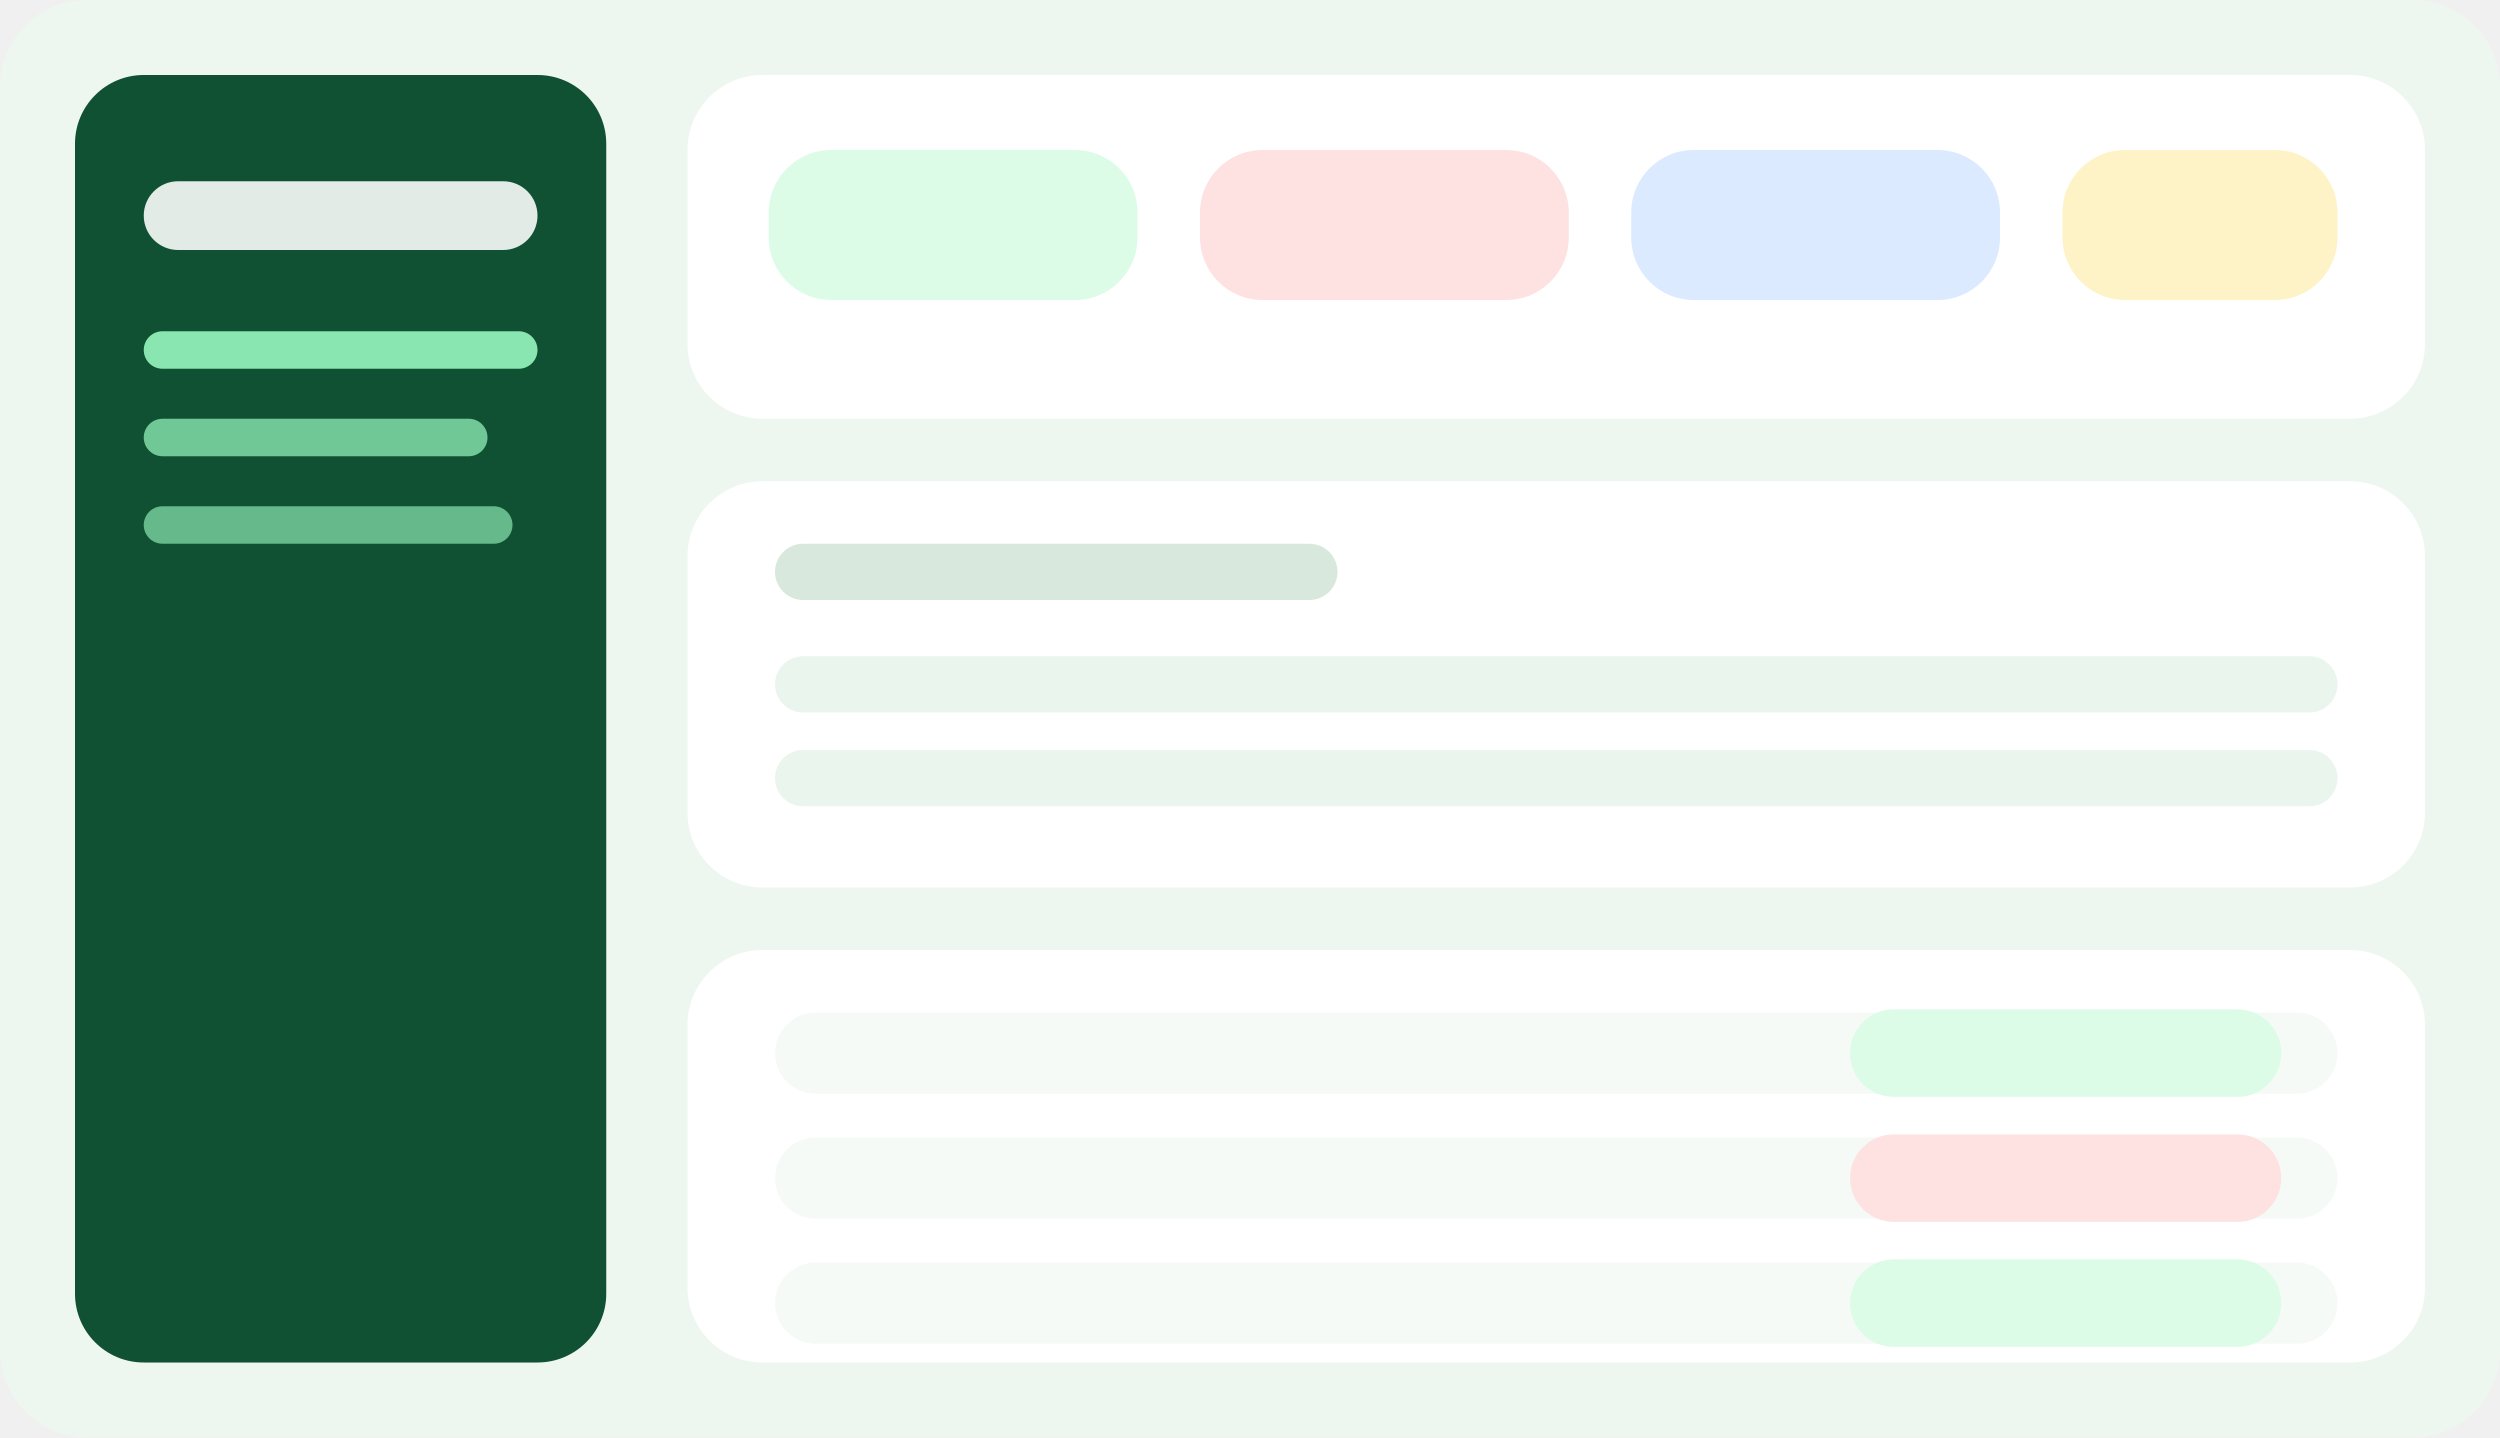
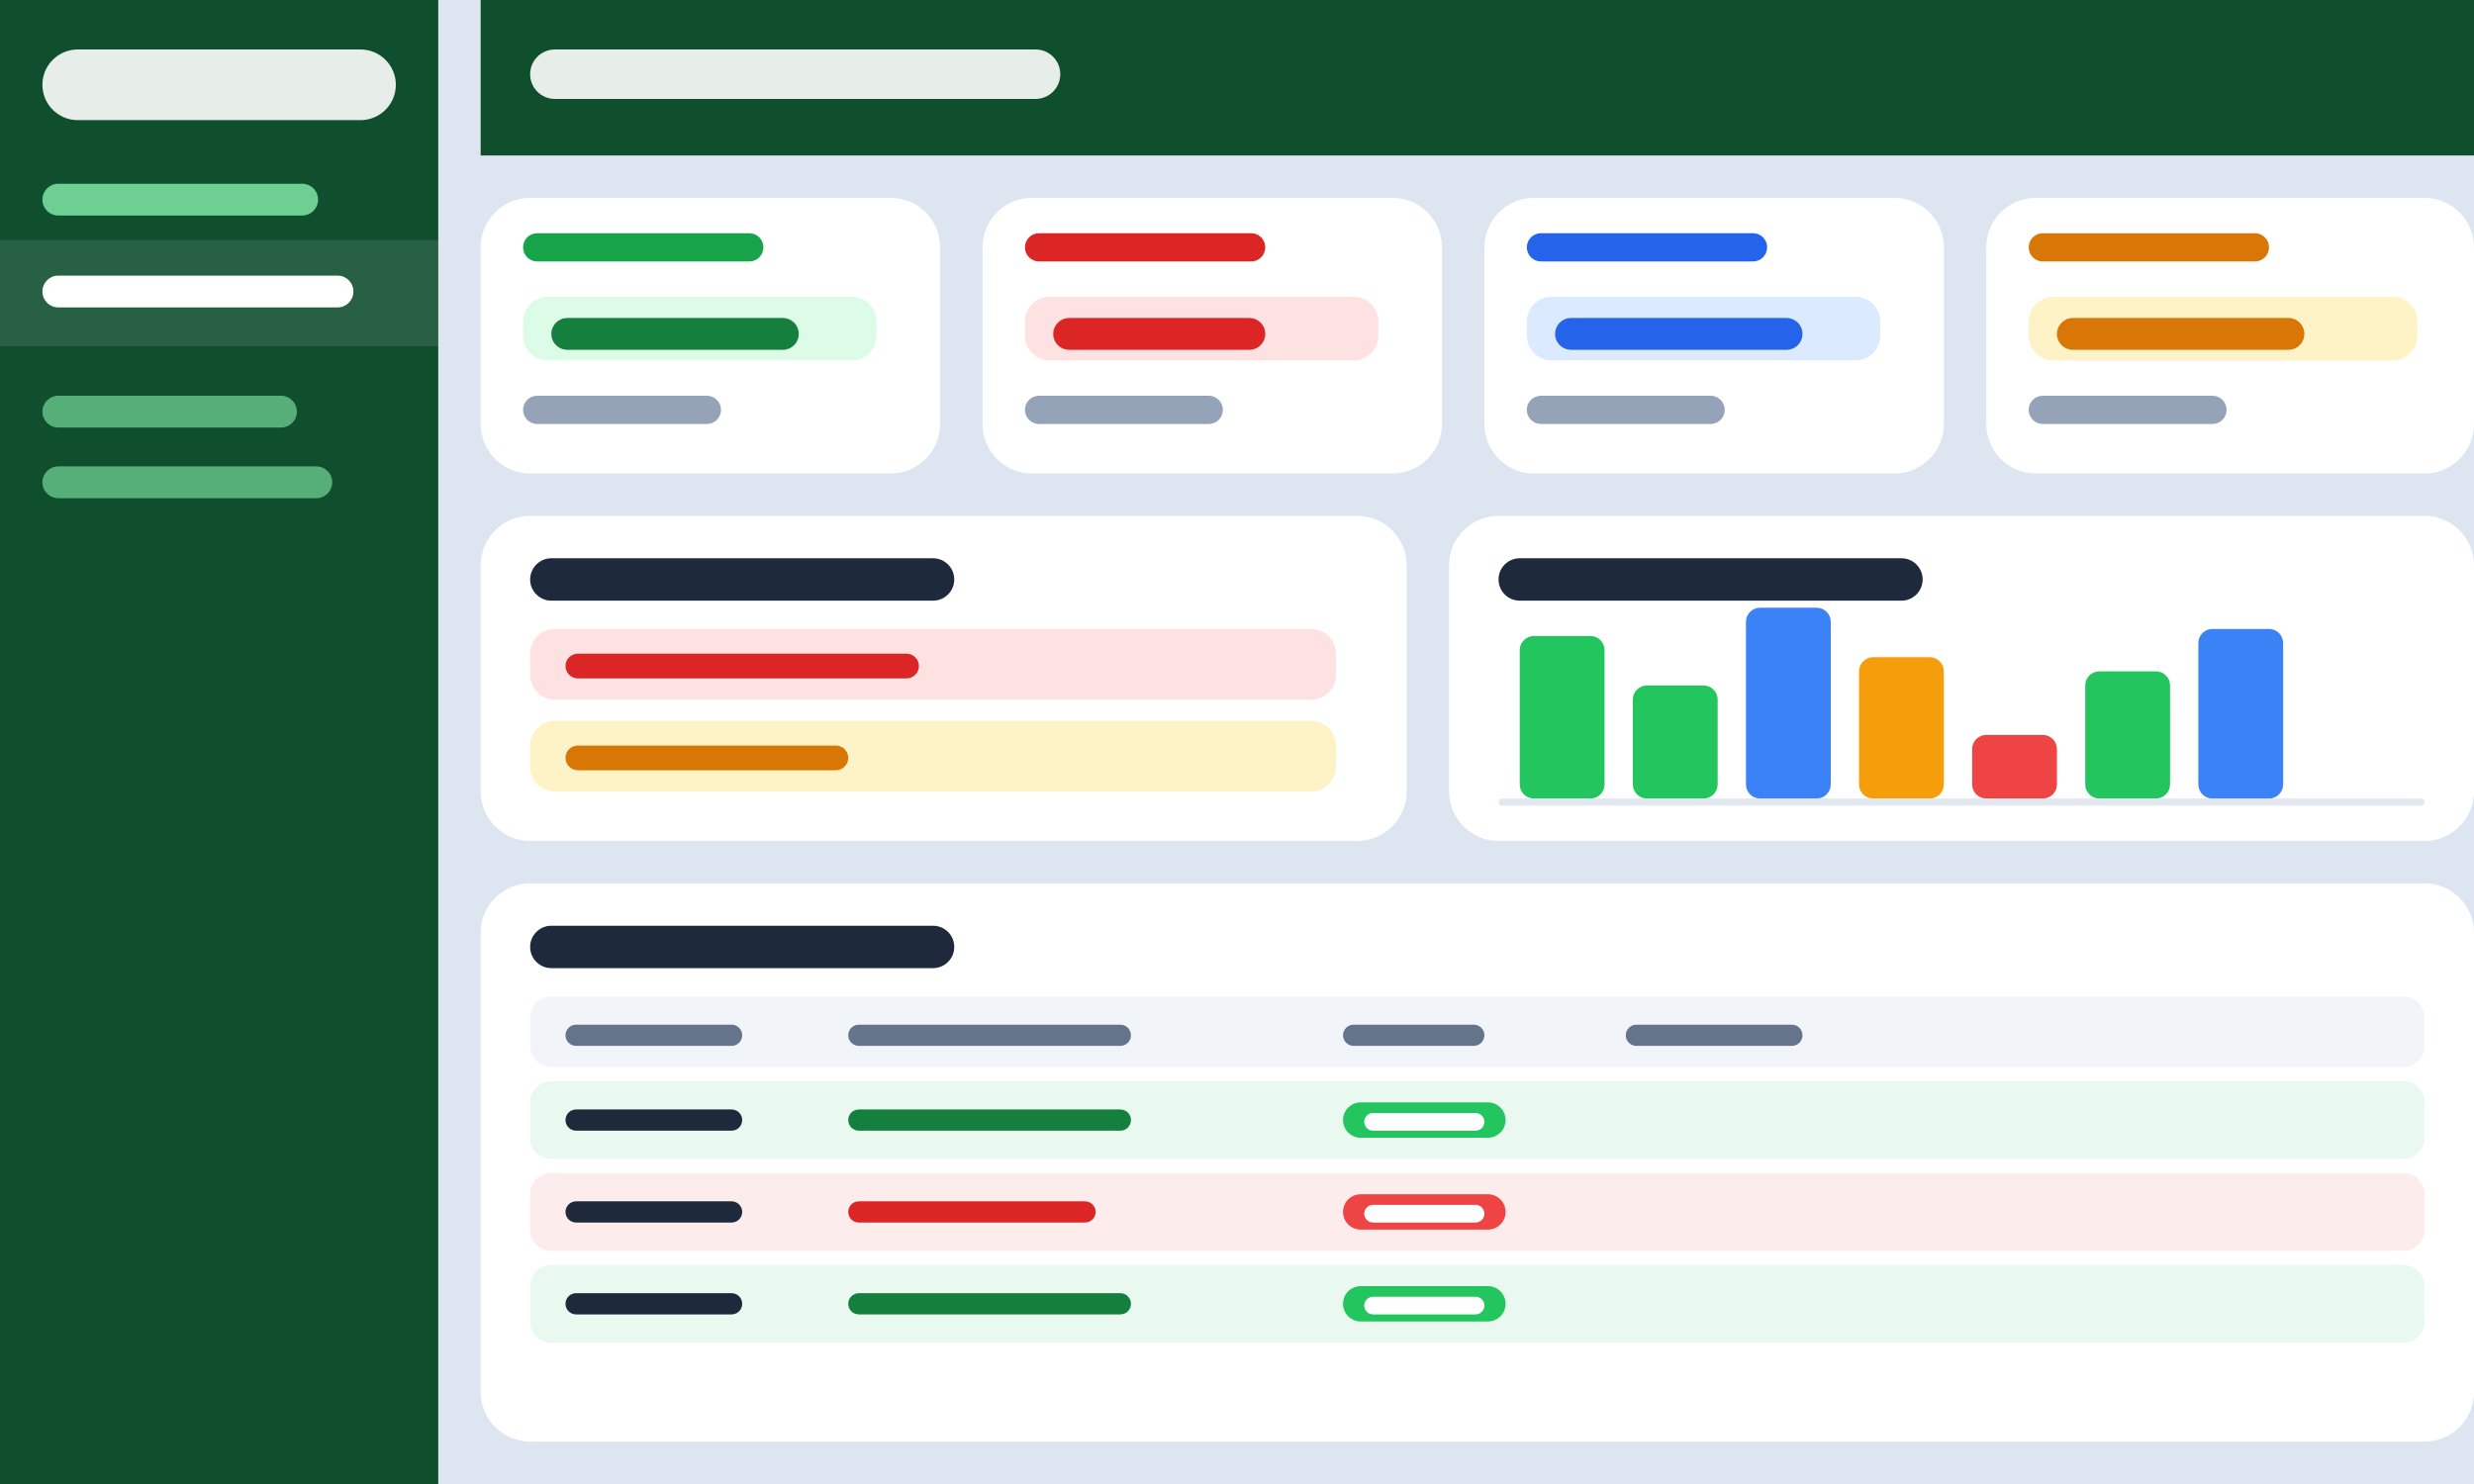
- <svg xmlns="http://www.w3.org/2000/svg" viewBox="0 0 800 460">
-   <rect width="800" height="460" rx="28" fill="#eef7ef" />
-   <rect x="24" y="24" width="170" height="412" rx="22" fill="#0f5132" />
-   <rect x="220" y="24" width="556" height="110" rx="24" fill="#ffffff" />
-   <rect x="220" y="154" width="556" height="130" rx="24" fill="#ffffff" />
-   <rect x="220" y="304" width="556" height="132" rx="24" fill="#ffffff" />
-   <rect x="46" y="58" width="126" height="22" rx="11" fill="#ffffff" opacity="0.88" />
-   <rect x="46" y="106" width="126" height="12" rx="6" fill="#8ae6b0" />
-   <rect x="46" y="134" width="110" height="12" rx="6" fill="#8ae6b0" opacity="0.8" />
-   <rect x="46" y="162" width="118" height="12" rx="6" fill="#8ae6b0" opacity="0.7" />
-   <rect x="246" y="48" width="118" height="48" rx="20" fill="#dcfce7" />
-   <rect x="384" y="48" width="118" height="48" rx="20" fill="#fee2e2" />
-   <rect x="522" y="48" width="118" height="48" rx="20" fill="#dbeafe" />
-   <rect x="660" y="48" width="88" height="48" rx="20" fill="#fef3c7" />
-   <rect x="248" y="174" width="180" height="18" rx="9" fill="#d8e8dd" />
-   <rect x="248" y="210" width="500" height="18" rx="9" fill="#eaf5ed" />
-   <rect x="248" y="240" width="500" height="18" rx="9" fill="#eaf5ed" />
-   <rect x="248" y="324" width="500" height="26" rx="13" fill="#f6faf7" />
-   <rect x="248" y="364" width="500" height="26" rx="13" fill="#f6faf7" />
-   <rect x="248" y="404" width="500" height="26" rx="13" fill="#f6faf7" />
-   <rect x="592" y="323" width="138" height="28" rx="14" fill="#dcfce7" />
-   <rect x="592" y="363" width="138" height="28" rx="14" fill="#fee2e2" />
-   <rect x="592" y="403" width="138" height="28" rx="14" fill="#dcfce7" />
+ <svg xmlns="http://www.w3.org/2000/svg" viewBox="0 0 700 420">
+   <rect width="700" height="420" fill="#dde6f0" />
+   <rect x="0" y="0" width="124" height="420" fill="#0f4f2d" />
+   <rect x="12" y="14" width="100" height="20" rx="10" fill="#ffffff" opacity="0.9" />
+   <rect x="12" y="52" width="78" height="9" rx="4.5" fill="#86efac" opacity="0.8" />
+   <rect x="0" y="68" width="124" height="30" fill="rgba(255,255,255,0.1)" />
+   <rect x="12" y="78" width="88" height="9" rx="4.5" fill="#ffffff" />
+   <rect x="12" y="112" width="72" height="9" rx="4.5" fill="#86efac" opacity="0.6" />
+   <rect x="12" y="132" width="82" height="9" rx="4.5" fill="#86efac" opacity="0.6" />
+   <rect x="136" y="0" width="564" height="44" fill="#0f4f2d" />
+   <rect x="150" y="14" width="150" height="14" rx="7" fill="#ffffff" opacity="0.9" />
+   <rect x="136" y="56" width="130" height="78" rx="14" fill="#ffffff" />
+   <rect x="148" y="66" width="68" height="8" rx="4" fill="#16a34a" />
+   <rect x="148" y="84" width="100" height="18" rx="7" fill="#dcfce7" />
+   <rect x="156" y="90" width="70" height="9" rx="4.5" fill="#15803d" />
+   <rect x="148" y="112" width="56" height="8" rx="4" fill="#94a3b8" />
+   <rect x="278" y="56" width="130" height="78" rx="14" fill="#ffffff" />
+   <rect x="290" y="66" width="68" height="8" rx="4" fill="#dc2626" />
+   <rect x="290" y="84" width="100" height="18" rx="7" fill="#fee2e2" />
+   <rect x="298" y="90" width="60" height="9" rx="4.5" fill="#dc2626" />
+   <rect x="290" y="112" width="56" height="8" rx="4" fill="#94a3b8" />
+   <rect x="420" y="56" width="130" height="78" rx="14" fill="#ffffff" />
+   <rect x="432" y="66" width="68" height="8" rx="4" fill="#2563eb" />
+   <rect x="432" y="84" width="100" height="18" rx="7" fill="#dbeafe" />
+   <rect x="440" y="90" width="70" height="9" rx="4.5" fill="#2563eb" />
+   <rect x="432" y="112" width="56" height="8" rx="4" fill="#94a3b8" />
+   <rect x="562" y="56" width="138" height="78" rx="14" fill="#ffffff" />
+   <rect x="574" y="66" width="68" height="8" rx="4" fill="#d97706" />
+   <rect x="574" y="84" width="110" height="18" rx="7" fill="#fef3c7" />
+   <rect x="582" y="90" width="70" height="9" rx="4.5" fill="#d97706" />
+   <rect x="574" y="112" width="56" height="8" rx="4" fill="#94a3b8" />
+   <rect x="136" y="146" width="262" height="92" rx="14" fill="#ffffff" />
+   <rect x="150" y="158" width="120" height="12" rx="6" fill="#1e293b" />
+   <rect x="150" y="178" width="228" height="20" rx="7" fill="#fee2e2" />
+   <rect x="160" y="185" width="100" height="7" rx="3.5" fill="#dc2626" />
+   <rect x="150" y="204" width="228" height="20" rx="7" fill="#fef3c7" />
+   <rect x="160" y="211" width="80" height="7" rx="3.5" fill="#d97706" />
+   <rect x="410" y="146" width="290" height="92" rx="14" fill="#ffffff" />
+   <rect x="424" y="158" width="120" height="12" rx="6" fill="#1e293b" />
+   <rect x="430" y="180" width="24" height="46" rx="4" fill="#22c55e" />
+   <rect x="462" y="194" width="24" height="32" rx="4" fill="#22c55e" />
+   <rect x="494" y="172" width="24" height="54" rx="4" fill="#3b82f6" />
+   <rect x="526" y="186" width="24" height="40" rx="4" fill="#f59e0b" />
+   <rect x="558" y="208" width="24" height="18" rx="4" fill="#ef4444" />
+   <rect x="590" y="190" width="24" height="36" rx="4" fill="#22c55e" />
+   <rect x="622" y="178" width="24" height="48" rx="4" fill="#3b82f6" />
+   <rect x="424" y="226" width="262" height="2" rx="1" fill="#e2e8f0" />
+   <rect x="136" y="250" width="564" height="158" rx="14" fill="#ffffff" />
+   <rect x="150" y="262" width="120" height="12" rx="6" fill="#1e293b" />
+   <rect x="150" y="282" width="536" height="20" rx="6" fill="#f1f5f9" />
+   <rect x="160" y="290" width="50" height="6" rx="3" fill="#64748b" />
+   <rect x="240" y="290" width="80" height="6" rx="3" fill="#64748b" />
+   <rect x="380" y="290" width="40" height="6" rx="3" fill="#64748b" />
+   <rect x="460" y="290" width="50" height="6" rx="3" fill="#64748b" />
+   <rect x="150" y="306" width="536" height="22" rx="6" fill="rgba(34,197,94,0.1)" />
+   <rect x="160" y="314" width="50" height="6" rx="3" fill="#1e293b" />
+   <rect x="240" y="314" width="80" height="6" rx="3" fill="#15803d" />
+   <rect x="380" y="312" width="46" height="10" rx="5" fill="#22c55e" />
+   <rect x="386" y="315" width="34" height="5" rx="2.5" fill="#fff" />
+   <rect x="150" y="332" width="536" height="22" rx="6" fill="rgba(239,68,68,0.1)" />
+   <rect x="160" y="340" width="50" height="6" rx="3" fill="#1e293b" />
+   <rect x="240" y="340" width="70" height="6" rx="3" fill="#dc2626" />
+   <rect x="380" y="338" width="46" height="10" rx="5" fill="#ef4444" />
+   <rect x="386" y="341" width="34" height="5" rx="2.5" fill="#fff" />
+   <rect x="150" y="358" width="536" height="22" rx="6" fill="rgba(34,197,94,0.1)" />
+   <rect x="160" y="366" width="50" height="6" rx="3" fill="#1e293b" />
+   <rect x="240" y="366" width="80" height="6" rx="3" fill="#15803d" />
+   <rect x="380" y="364" width="46" height="10" rx="5" fill="#22c55e" />
+   <rect x="386" y="367" width="34" height="5" rx="2.5" fill="#fff" />
</svg>
